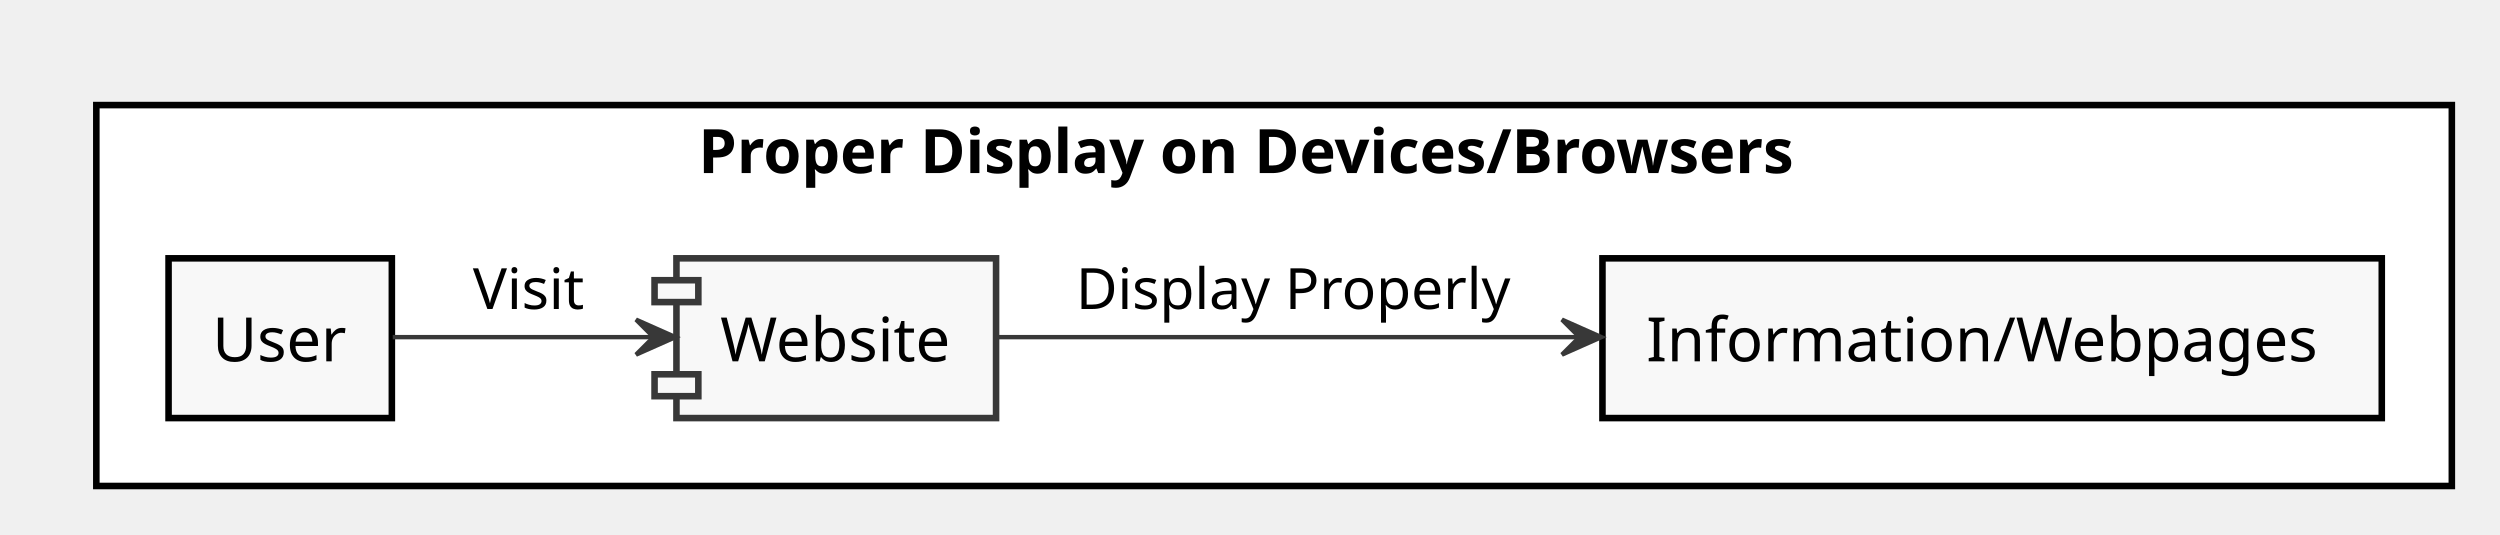
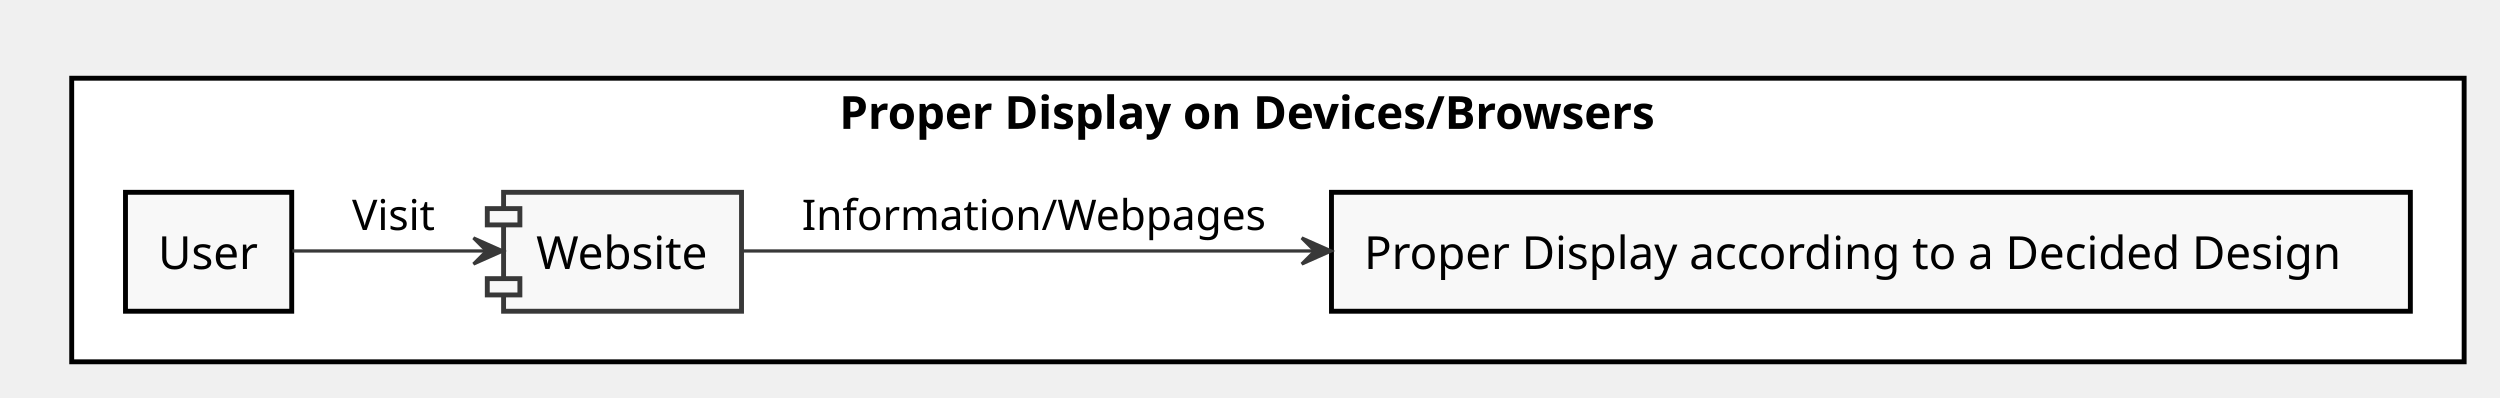
- <svg xmlns="http://www.w3.org/2000/svg" contentScriptType="application/ecmascript" contentStyleType="text/css" height="122px" preserveAspectRatio="none" style="width:571px;height:122px;" version="1.1" viewBox="0 0 571 122" width="571px" zoomAndPan="magnify">
+ <svg xmlns="http://www.w3.org/2000/svg" contentScriptType="application/ecmascript" contentStyleType="text/css" height="122px" preserveAspectRatio="none" style="width:767px;height:122px;" version="1.1" viewBox="0 0 767 122" width="767px" zoomAndPan="magnify">
  <defs />
  <g>
-     <rect fill="#FFFFFF" height="87" style="stroke: #000000; stroke-width: 1.5;" width="538" x="22" y="24" />
-     <text fill="#000000" font-family="sans-serif" font-size="14" font-weight="bold" lengthAdjust="spacingAndGlyphs" textLength="263" x="159.5" y="39.535">Proper Display on Devices/Browsers</text>
+     <rect fill="#FFFFFF" height="87" style="stroke: #000000; stroke-width: 1.5;" width="734" x="22" y="24" />
+     <text fill="#000000" font-family="sans-serif" font-size="14" font-weight="bold" lengthAdjust="spacingAndGlyphs" textLength="263" x="257.5" y="39.535">Proper Display on Devices/Browsers</text>
    <rect fill="#F8F8F8" height="36.488" style="stroke: #000000; stroke-width: 1.5;" width="51" x="38.5" y="59" />
    <text fill="#000000" font-family="sans-serif" font-size="14" lengthAdjust="spacingAndGlyphs" textLength="31" x="48.5" y="82.535">User</text>
-     <rect fill="#F8F8F8" height="36.488" style="stroke: #000000; stroke-width: 1.5;" width="178" x="366" y="59" />
-     <text fill="#000000" font-family="sans-serif" font-size="14" lengthAdjust="spacingAndGlyphs" textLength="158" x="376" y="82.535">Information/Webpages</text>
+     <rect fill="#F8F8F8" height="36.488" style="stroke: #000000; stroke-width: 1.5;" width="331" x="408.5" y="59" />
+     <text fill="#000000" font-family="sans-serif" font-size="14" lengthAdjust="spacingAndGlyphs" textLength="311" x="418.5" y="82.535">Proper Display according to a Decided Design</text>
    <rect fill="#F8F8F8" height="36.488" style="stroke: #383838; stroke-width: 1.5;" width="73" x="154.5" y="59" />
    <rect fill="#F8F8F8" height="5" style="stroke: #383838; stroke-width: 1.5;" width="10" x="149.5" y="64" />
    <rect fill="#F8F8F8" height="5" style="stroke: #383838; stroke-width: 1.5;" width="10" x="149.5" y="85.488" />
    <text fill="#000000" font-family="sans-serif" font-size="14" lengthAdjust="spacingAndGlyphs" textLength="53" x="164.5" y="82.535">Website</text>
    <path d="M89.7,77 C106.73,77 129.47,77 149.09,77 " fill="none" id="Source-&gt;Website" style="stroke: #383838; stroke-width: 1.0;" />
    <polygon fill="#383838" points="154.27,77,145.27,73,149.27,77,145.27,81,154.27,77" style="stroke: #383838; stroke-width: 1.0;" />
    <text fill="#000000" font-family="sans-serif" font-size="13" lengthAdjust="spacingAndGlyphs" textLength="28" x="108" y="70.568">Visit</text>
-     <path d="M227.71,77 C262.02,77 314.72,77 360.75,77 " fill="none" id="Website-&gt;Measure" style="stroke: #383838; stroke-width: 1.0;" />
-     <polygon fill="#383838" points="365.75,77,356.75,73,360.75,77,356.75,81,365.75,77" style="stroke: #383838; stroke-width: 1.0;" />
-     <text fill="#000000" font-family="sans-serif" font-size="13" lengthAdjust="spacingAndGlyphs" textLength="102" x="245.75" y="70.568">Display Properly</text>
+     <path d="M227.72,77 C268.6,77 337.57,77 403.25,77 " fill="none" id="Website-&gt;Measure" style="stroke: #383838; stroke-width: 1.0;" />
+     <polygon fill="#383838" points="408.38,77,399.38,73,403.38,77,399.38,81,408.38,77" style="stroke: #383838; stroke-width: 1.0;" />
+     <text fill="#000000" font-family="sans-serif" font-size="13" lengthAdjust="spacingAndGlyphs" textLength="144" x="246" y="70.568">Information/Webpages</text>
  </g>
</svg>
